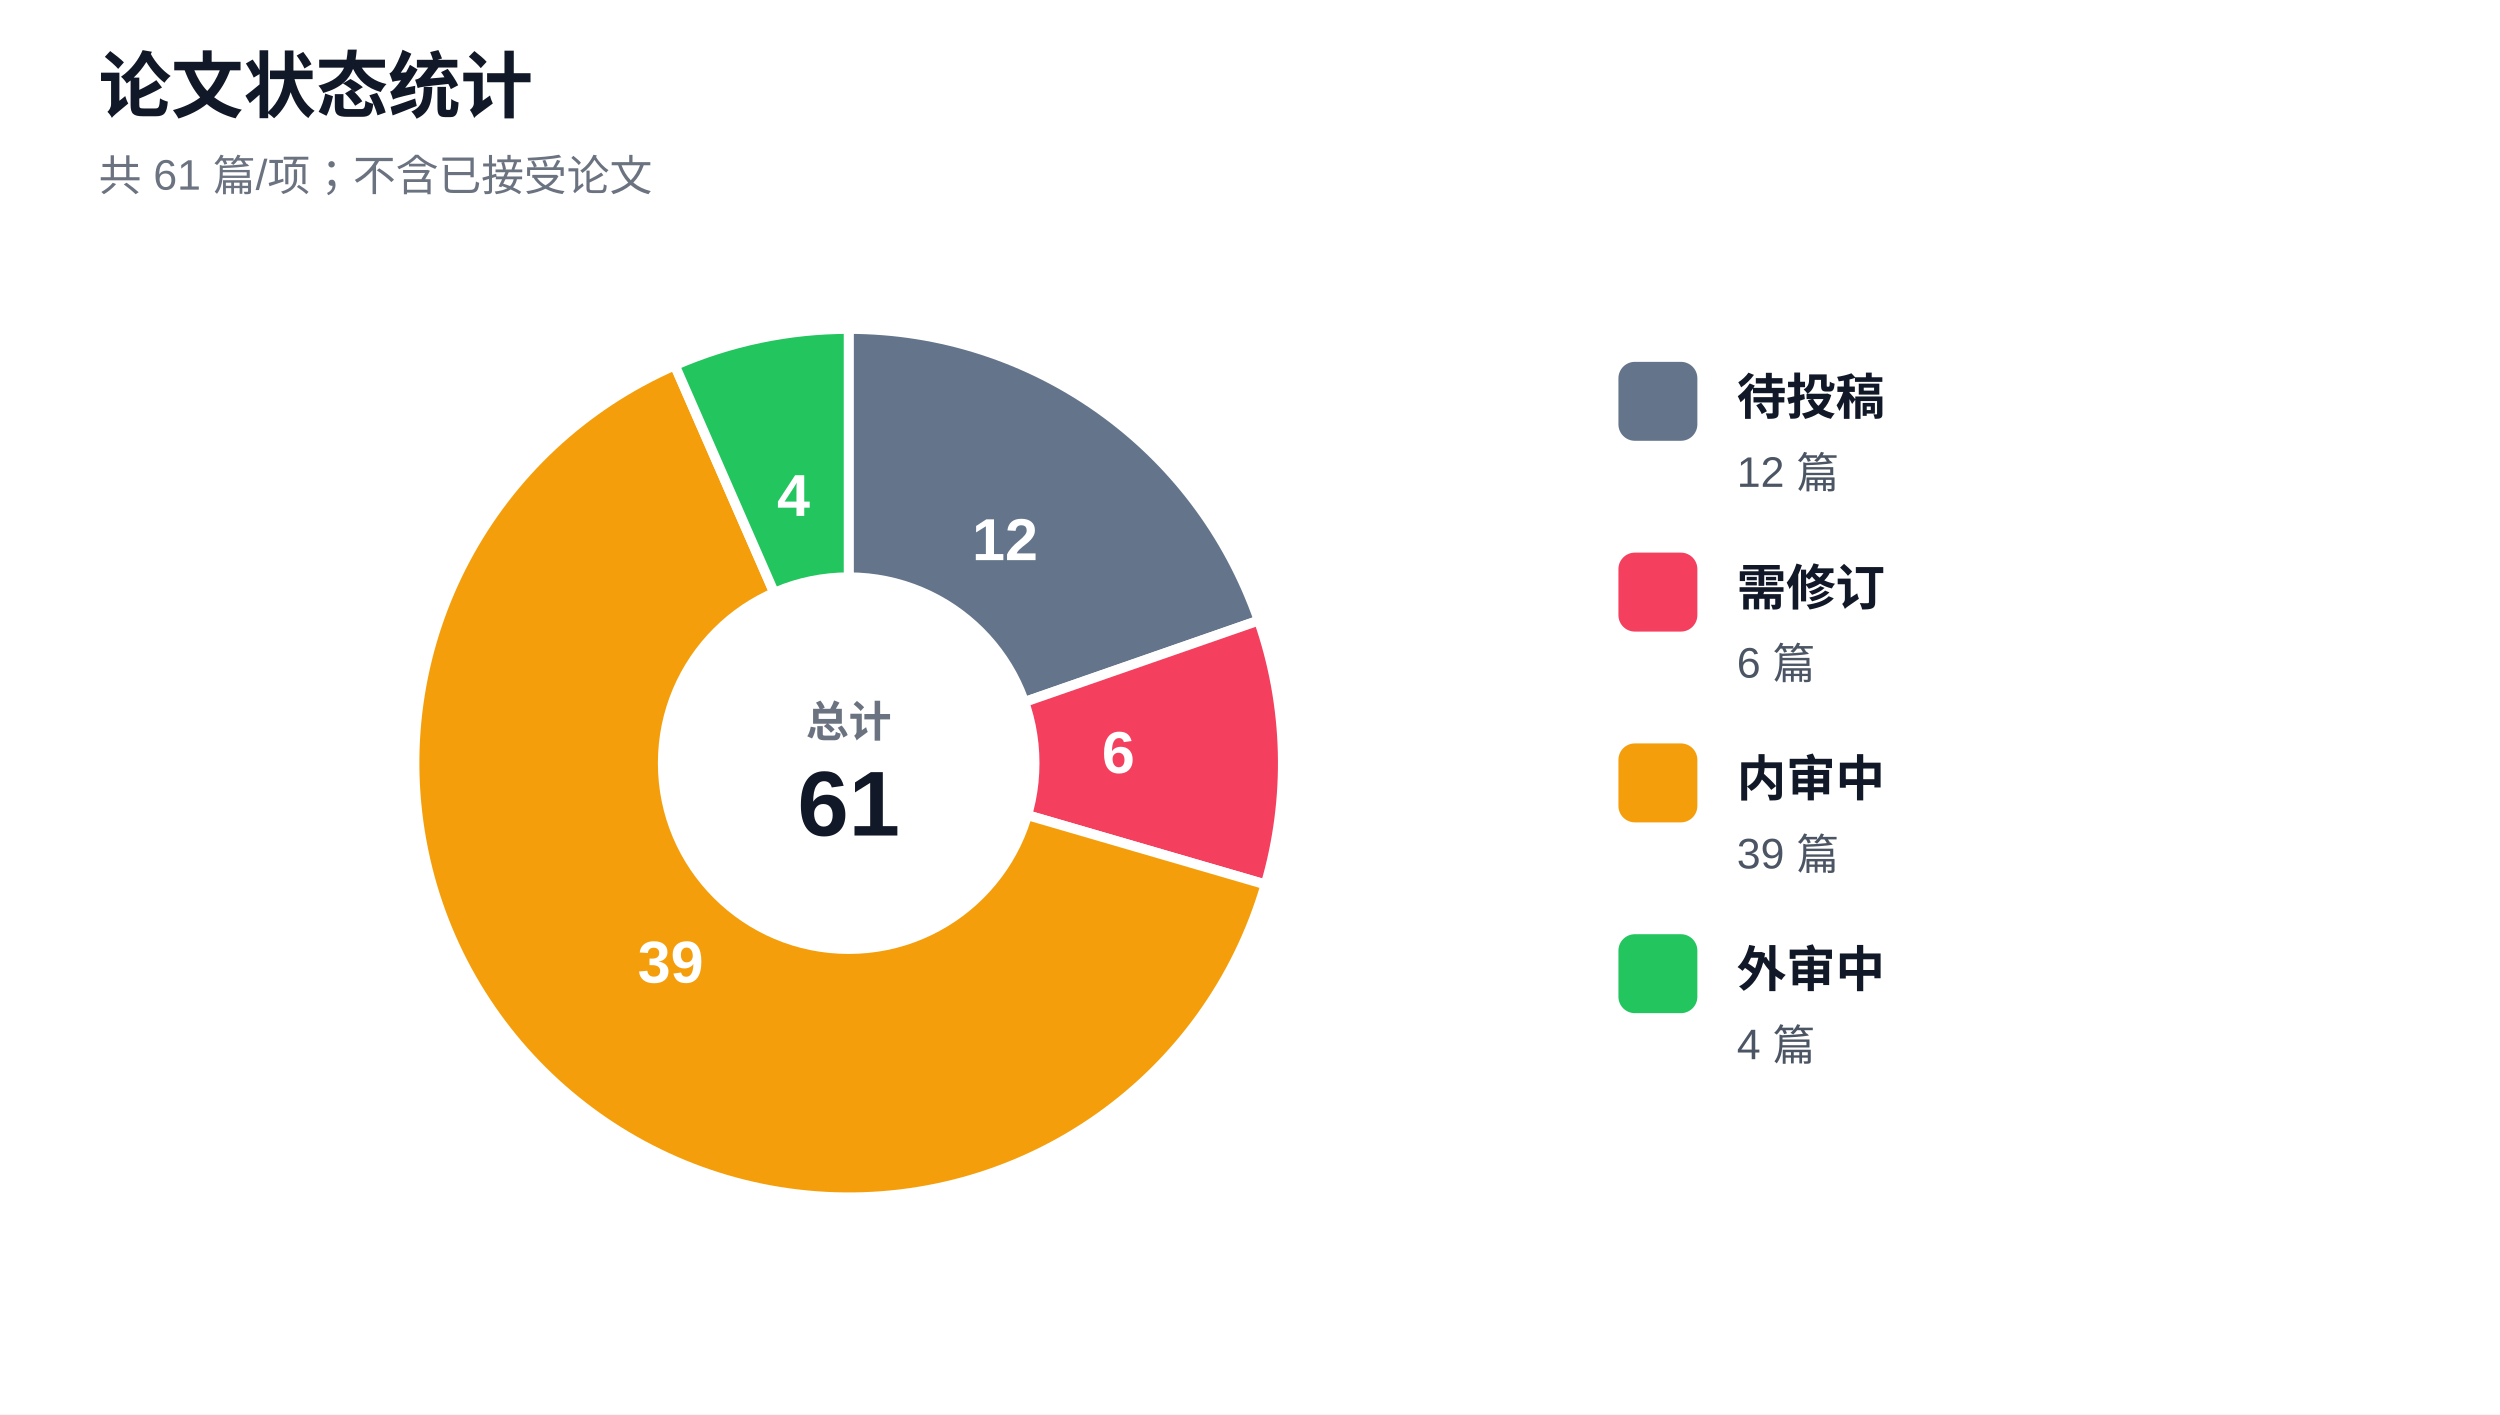
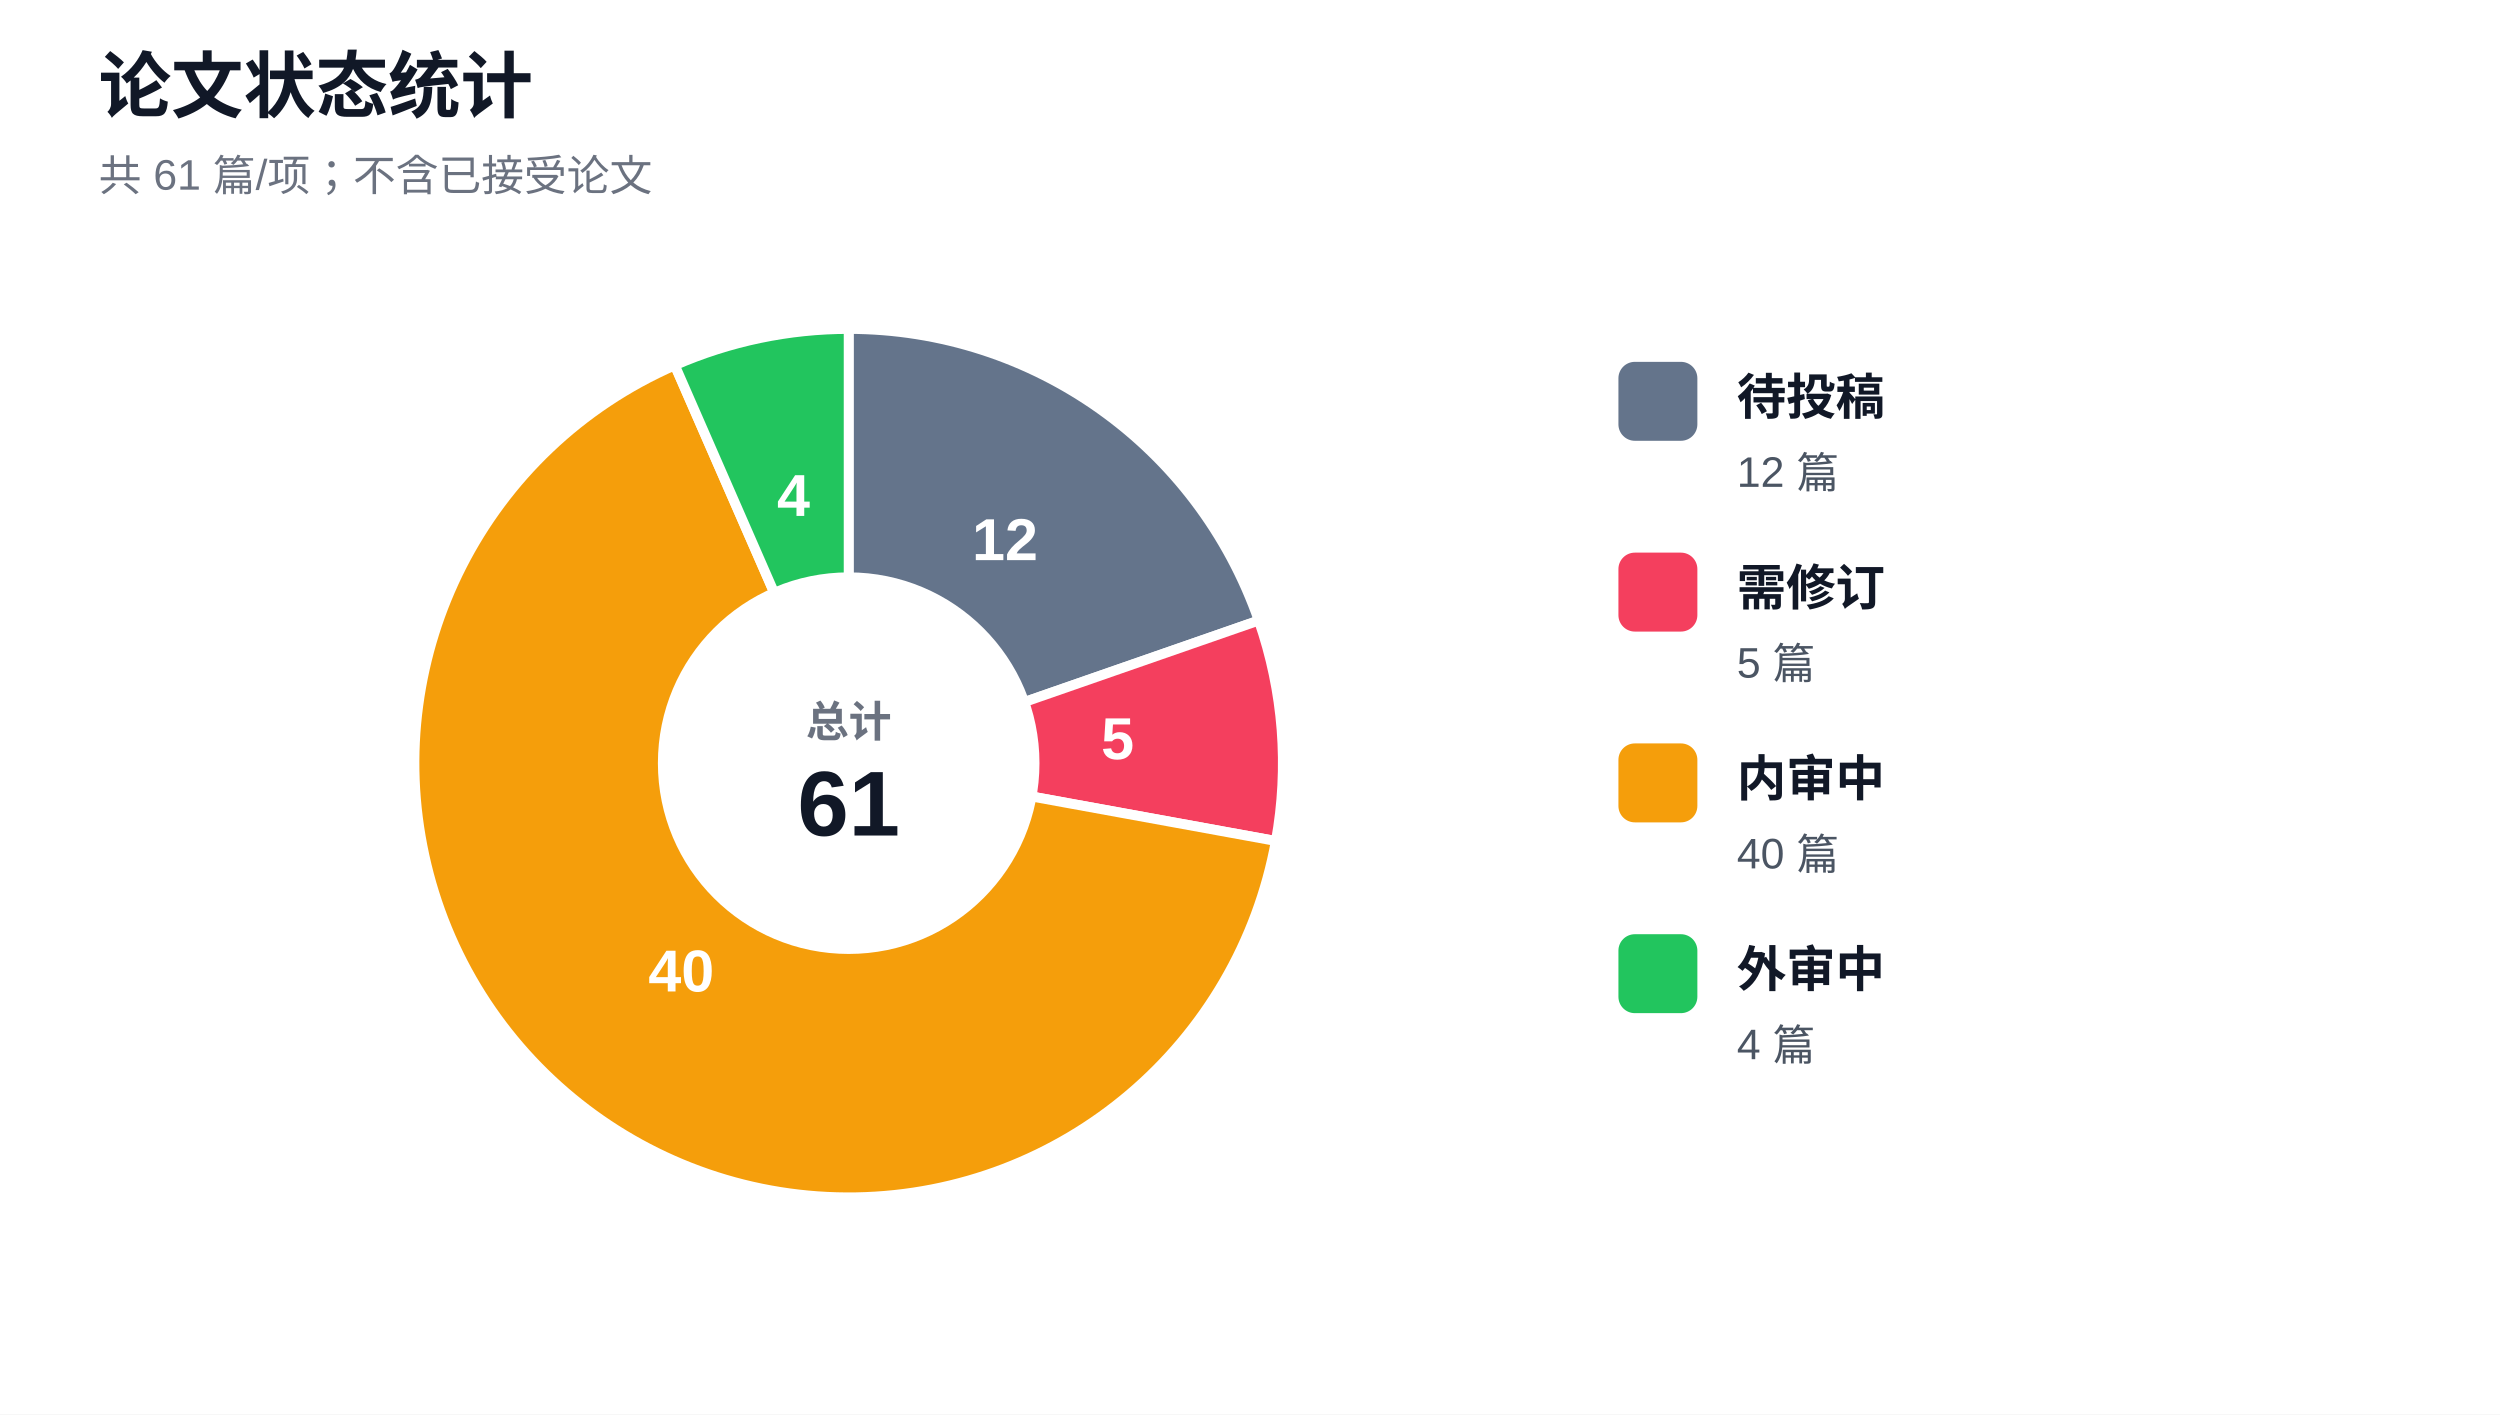
<svg xmlns="http://www.w3.org/2000/svg" width="760" height="430" viewBox="0 0 760 430" role="img" aria-labelledby="title desc">
  <rect width="760" height="430" fill="#ffffff" />
  <text x="30" y="34" fill="#111827" font-family="Arial, Microsoft YaHei, sans-serif" font-size="22" font-weight="700">论文状态统计</text>
  <text x="30" y="58" fill="#6b7280" font-family="Arial, Microsoft YaHei, sans-serif" font-size="13">共 61 篇/项；不含已接受论文</text>
  <g font-family="Arial, Microsoft YaHei, sans-serif">
    <path d="M 258 232 L 258 100 A 132 132 0 0 1 382.673 188.632 Z" fill="#64748b" stroke="#ffffff" stroke-width="3" />
    <text x="305.513" y="165.168" fill="#ffffff" font-size="18" font-weight="800" text-anchor="middle" dominant-baseline="middle">12</text>
-     <path d="M 258 232 L 382.673 188.632 A 132 132 0 0 1 384.74 268.892 Z" fill="#f43f5e" stroke="#ffffff" stroke-width="3" />
-     <text x="339.973" y="229.889" fill="#ffffff" font-size="18" font-weight="800" text-anchor="middle" dominant-baseline="middle">6</text>
-     <path d="M 258 232 L 384.74 268.892 A 132 132 0 1 1 205.14 111.046 Z" fill="#f59e0b" stroke="#ffffff" stroke-width="3" />
-     <text x="203.868" y="293.593" fill="#ffffff" font-size="18" font-weight="800" text-anchor="middle" dominant-baseline="middle">39</text>
+     <path d="M 258 232 L 382.673 188.632 A 132 132 0 0 1 387.861 255.665 Z" fill="#f43f5e" stroke="#ffffff" stroke-width="3" />
+     <text x="339.755" y="225.672" fill="#ffffff" font-size="18" font-weight="800" text-anchor="middle" dominant-baseline="middle">5</text>
+     <path d="M 258 232 L 387.861 255.665 A 132 132 0 1 1 205.14 111.046 Z" fill="#f59e0b" stroke="#ffffff" stroke-width="3" />
+     <text x="207.11" y="296.298" fill="#ffffff" font-size="18" font-weight="800" text-anchor="middle" dominant-baseline="middle">40</text>
    <path d="M 258 232 L 205.14 111.046 A 132 132 0 0 1 258 100 Z" fill="#22c55e" stroke="#ffffff" stroke-width="3" />
    <text x="241.227" y="151.734" fill="#ffffff" font-size="18" font-weight="800" text-anchor="middle" dominant-baseline="middle">4</text>
    <circle cx="258" cy="232" r="58" fill="#ffffff" />
    <text x="258" y="224" fill="#6b7280" font-size="13" font-weight="700" text-anchor="middle">总计</text>
    <text x="258" y="254" fill="#111827" font-size="28" font-weight="700" text-anchor="middle">61</text>
  </g>
  <g font-family="Arial, Microsoft YaHei, sans-serif">
    <rect x="492" y="110" width="24" height="24" rx="5" fill="#64748b" />
    <text x="528" y="126" fill="#111827" font-size="15" font-weight="700">待投稿</text>
    <text x="528" y="148" fill="#4b5563" font-size="13">12 篇</text>
    <rect x="492" y="168" width="24" height="24" rx="5" fill="#f43f5e" />
    <text x="528" y="184" fill="#111827" font-size="15" font-weight="700">需修订</text>
-     <text x="528" y="206" fill="#4b5563" font-size="13">6 篇</text>
+     <text x="528" y="206" fill="#4b5563" font-size="13">5 篇</text>
    <rect x="492" y="226" width="24" height="24" rx="5" fill="#f59e0b" />
    <text x="528" y="242" fill="#111827" font-size="15" font-weight="700">内审中</text>
-     <text x="528" y="264" fill="#4b5563" font-size="13">39 篇</text>
+     <text x="528" y="264" fill="#4b5563" font-size="13">40 篇</text>
    <rect x="492" y="284" width="24" height="24" rx="5" fill="#22c55e" />
    <text x="528" y="300" fill="#111827" font-size="15" font-weight="700">外审中</text>
    <text x="528" y="322" fill="#4b5563" font-size="13">4 篇</text>
  </g>
</svg>
